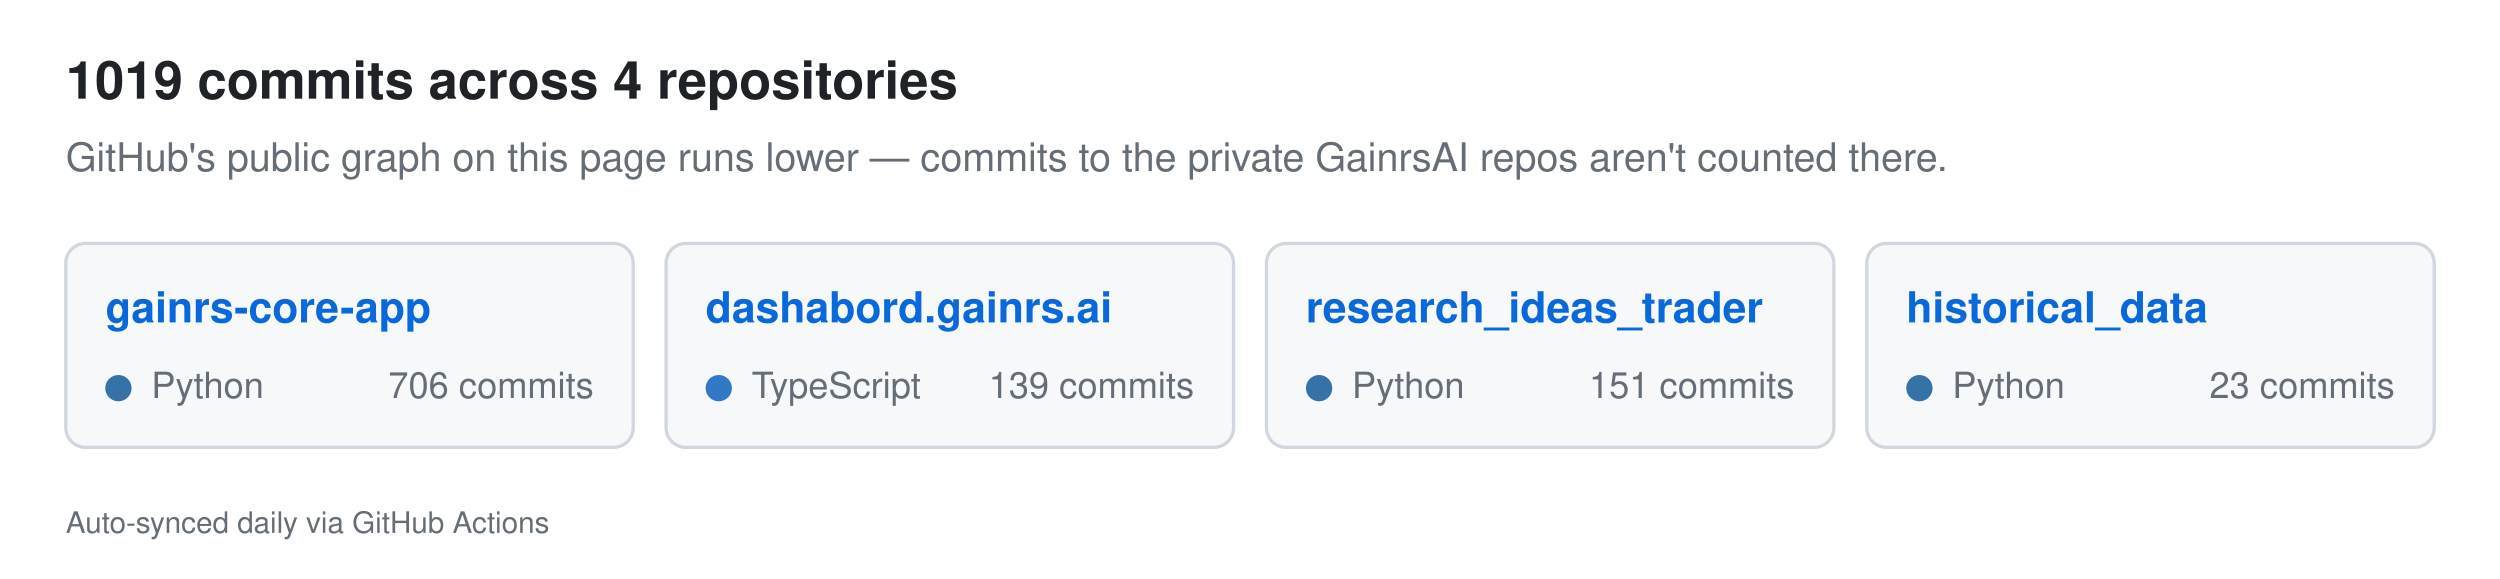
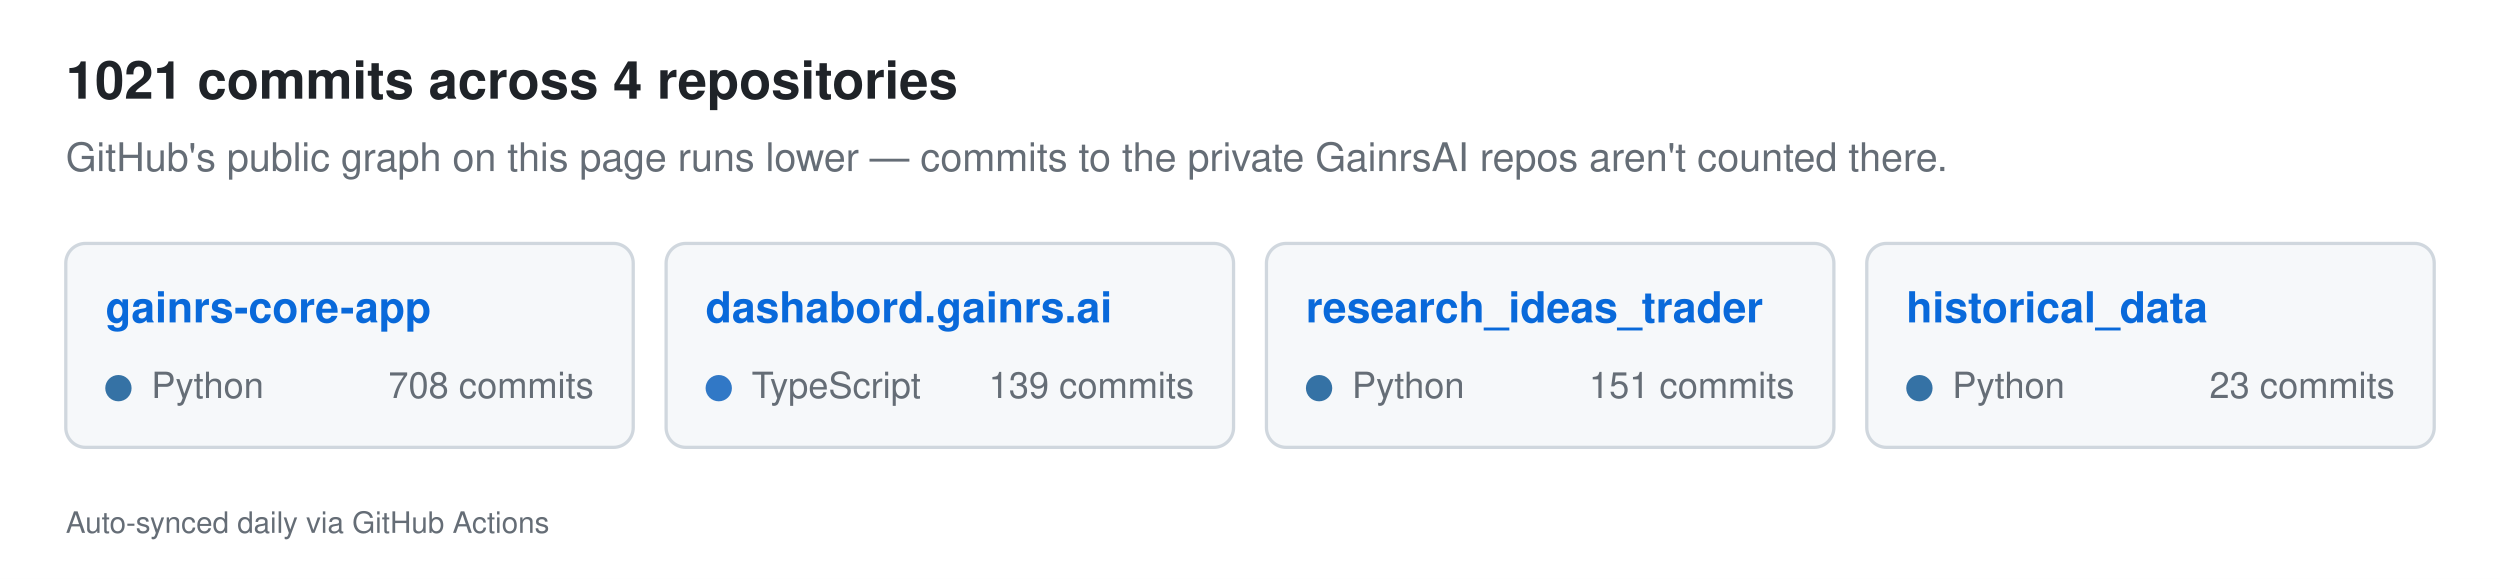
- <svg xmlns="http://www.w3.org/2000/svg" width="760" height="176" viewBox="0 0 760 176" font-family="-apple-system, BlinkMacSystemFont, 'Segoe UI', Helvetica, Arial, sans-serif" role="img" aria-label="1019 commits across 4 repositories">
+ <svg xmlns="http://www.w3.org/2000/svg" width="760" height="176" viewBox="0 0 760 176" font-family="-apple-system, BlinkMacSystemFont, 'Segoe UI', Helvetica, Arial, sans-serif" role="img" aria-label="1021 commits across 4 repositories">
  <rect width="760" height="176" fill="#ffffff" />
-   <text x="20" y="30" font-size="16" font-weight="600" fill="#1f2328">1019 commits across 4 repositories</text>
+   <text x="20" y="30" font-size="16" font-weight="600" fill="#1f2328">1021 commits across 4 repositories</text>
  <text x="20" y="52" font-size="12" fill="#656d76">GitHub's public graph on this page runs lower — commits to the private GainrsAI repos aren't counted there.</text>
  <rect x="20.0" y="74" width="172.5" height="62" rx="6" fill="#f6f8fa" stroke="#d0d7de" />
  <text x="32.0" y="98" font-size="13" font-weight="600" fill="#0969da">gainrs-core-app</text>
  <circle cx="36.0" cy="118" r="4" fill="#3572A5" />
  <text x="46.0" y="121" font-size="11" fill="#656d76">Python</text>
-   <text x="180.5" y="121" font-size="11" fill="#656d76" text-anchor="end">706 commits</text>
+   <text x="180.5" y="121" font-size="11" fill="#656d76" text-anchor="end">708 commits</text>
  <rect x="202.5" y="74" width="172.5" height="62" rx="6" fill="#f6f8fa" stroke="#d0d7de" />
  <text x="214.5" y="98" font-size="13" font-weight="600" fill="#0969da">dashabord.gainrs.ai</text>
  <circle cx="218.5" cy="118" r="4" fill="#3178c6" />
  <text x="228.5" y="121" font-size="11" fill="#656d76">TypeScript</text>
  <text x="363.0" y="121" font-size="11" fill="#656d76" text-anchor="end">139 commits</text>
  <rect x="385.0" y="74" width="172.5" height="62" rx="6" fill="#f6f8fa" stroke="#d0d7de" />
  <text x="397.0" y="98" font-size="13" font-weight="600" fill="#0969da">research_ideas_trader</text>
  <circle cx="401.0" cy="118" r="4" fill="#3572A5" />
  <text x="411.0" y="121" font-size="11" fill="#656d76">Python</text>
  <text x="545.5" y="121" font-size="11" fill="#656d76" text-anchor="end">151 commits</text>
  <rect x="567.5" y="74" width="172.5" height="62" rx="6" fill="#f6f8fa" stroke="#d0d7de" />
  <text x="579.5" y="98" font-size="13" font-weight="600" fill="#0969da">historical_data</text>
  <circle cx="583.5" cy="118" r="4" fill="#3572A5" />
  <text x="593.5" y="121" font-size="11" fill="#656d76">Python</text>
  <text x="728.0" y="121" font-size="11" fill="#656d76" text-anchor="end">23 commits</text>
  <text x="20" y="162" font-size="9" fill="#656d76">Auto-synced daily via GitHub Actions</text>
</svg>
